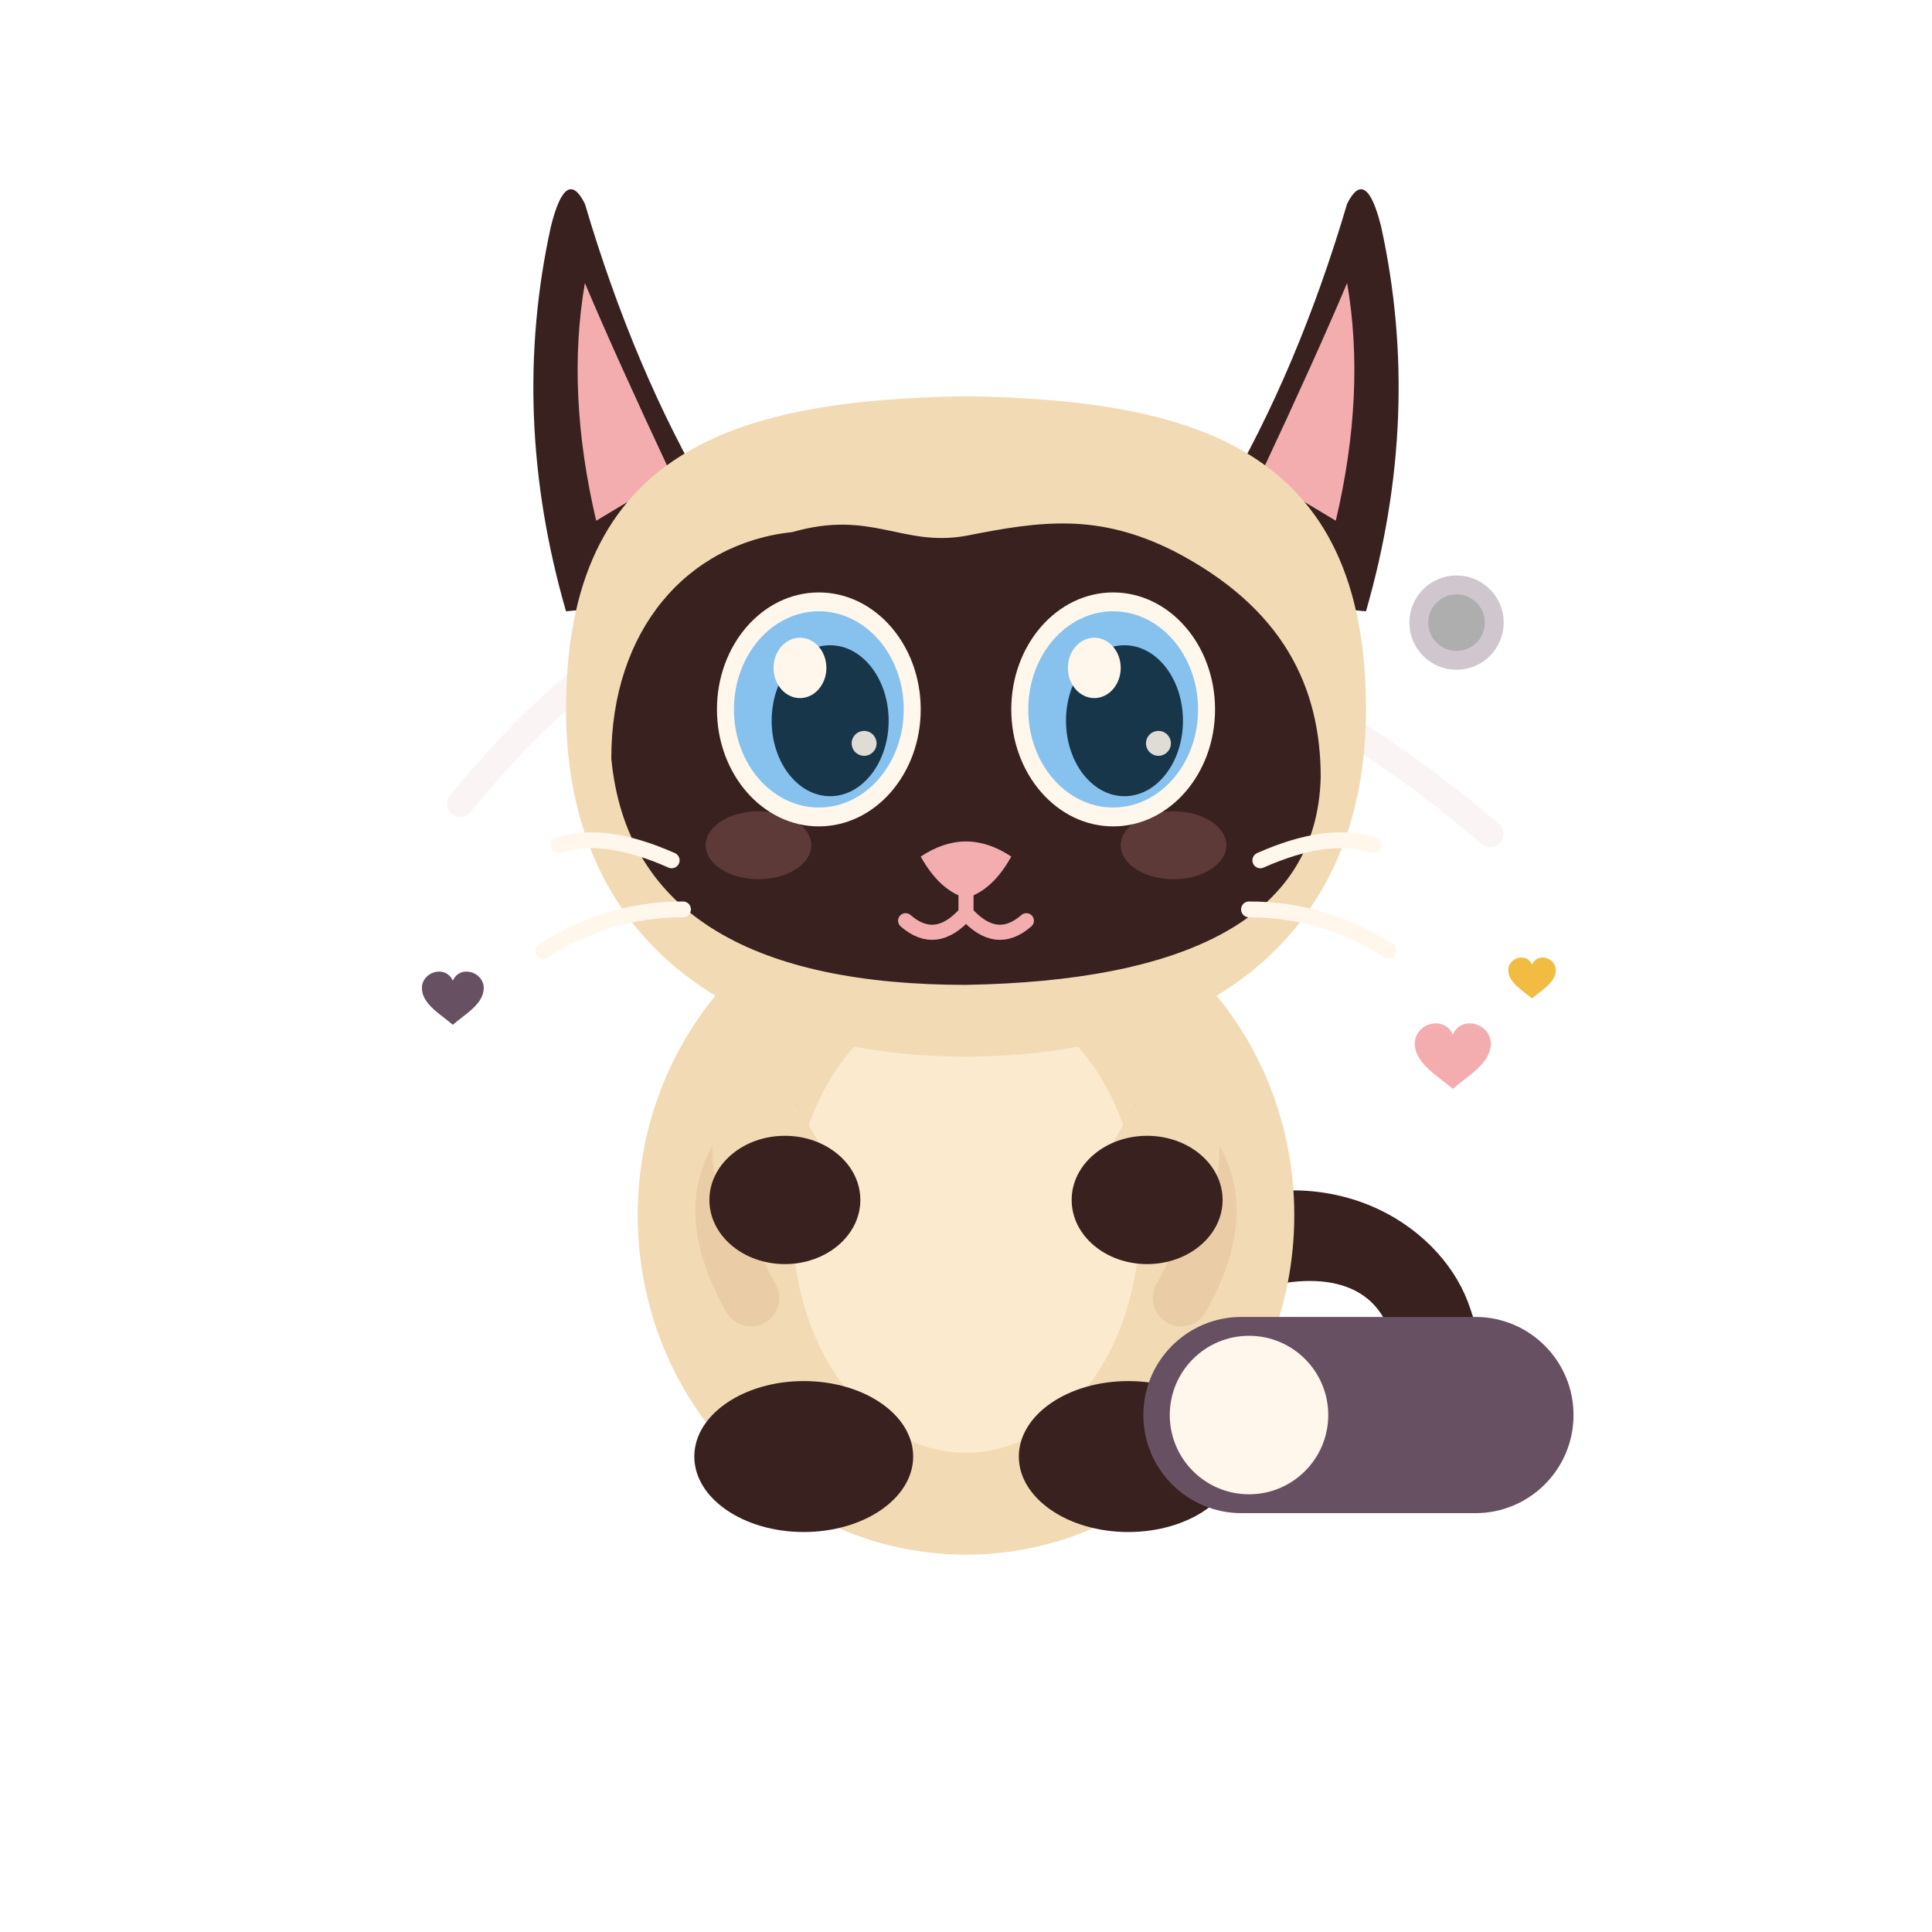
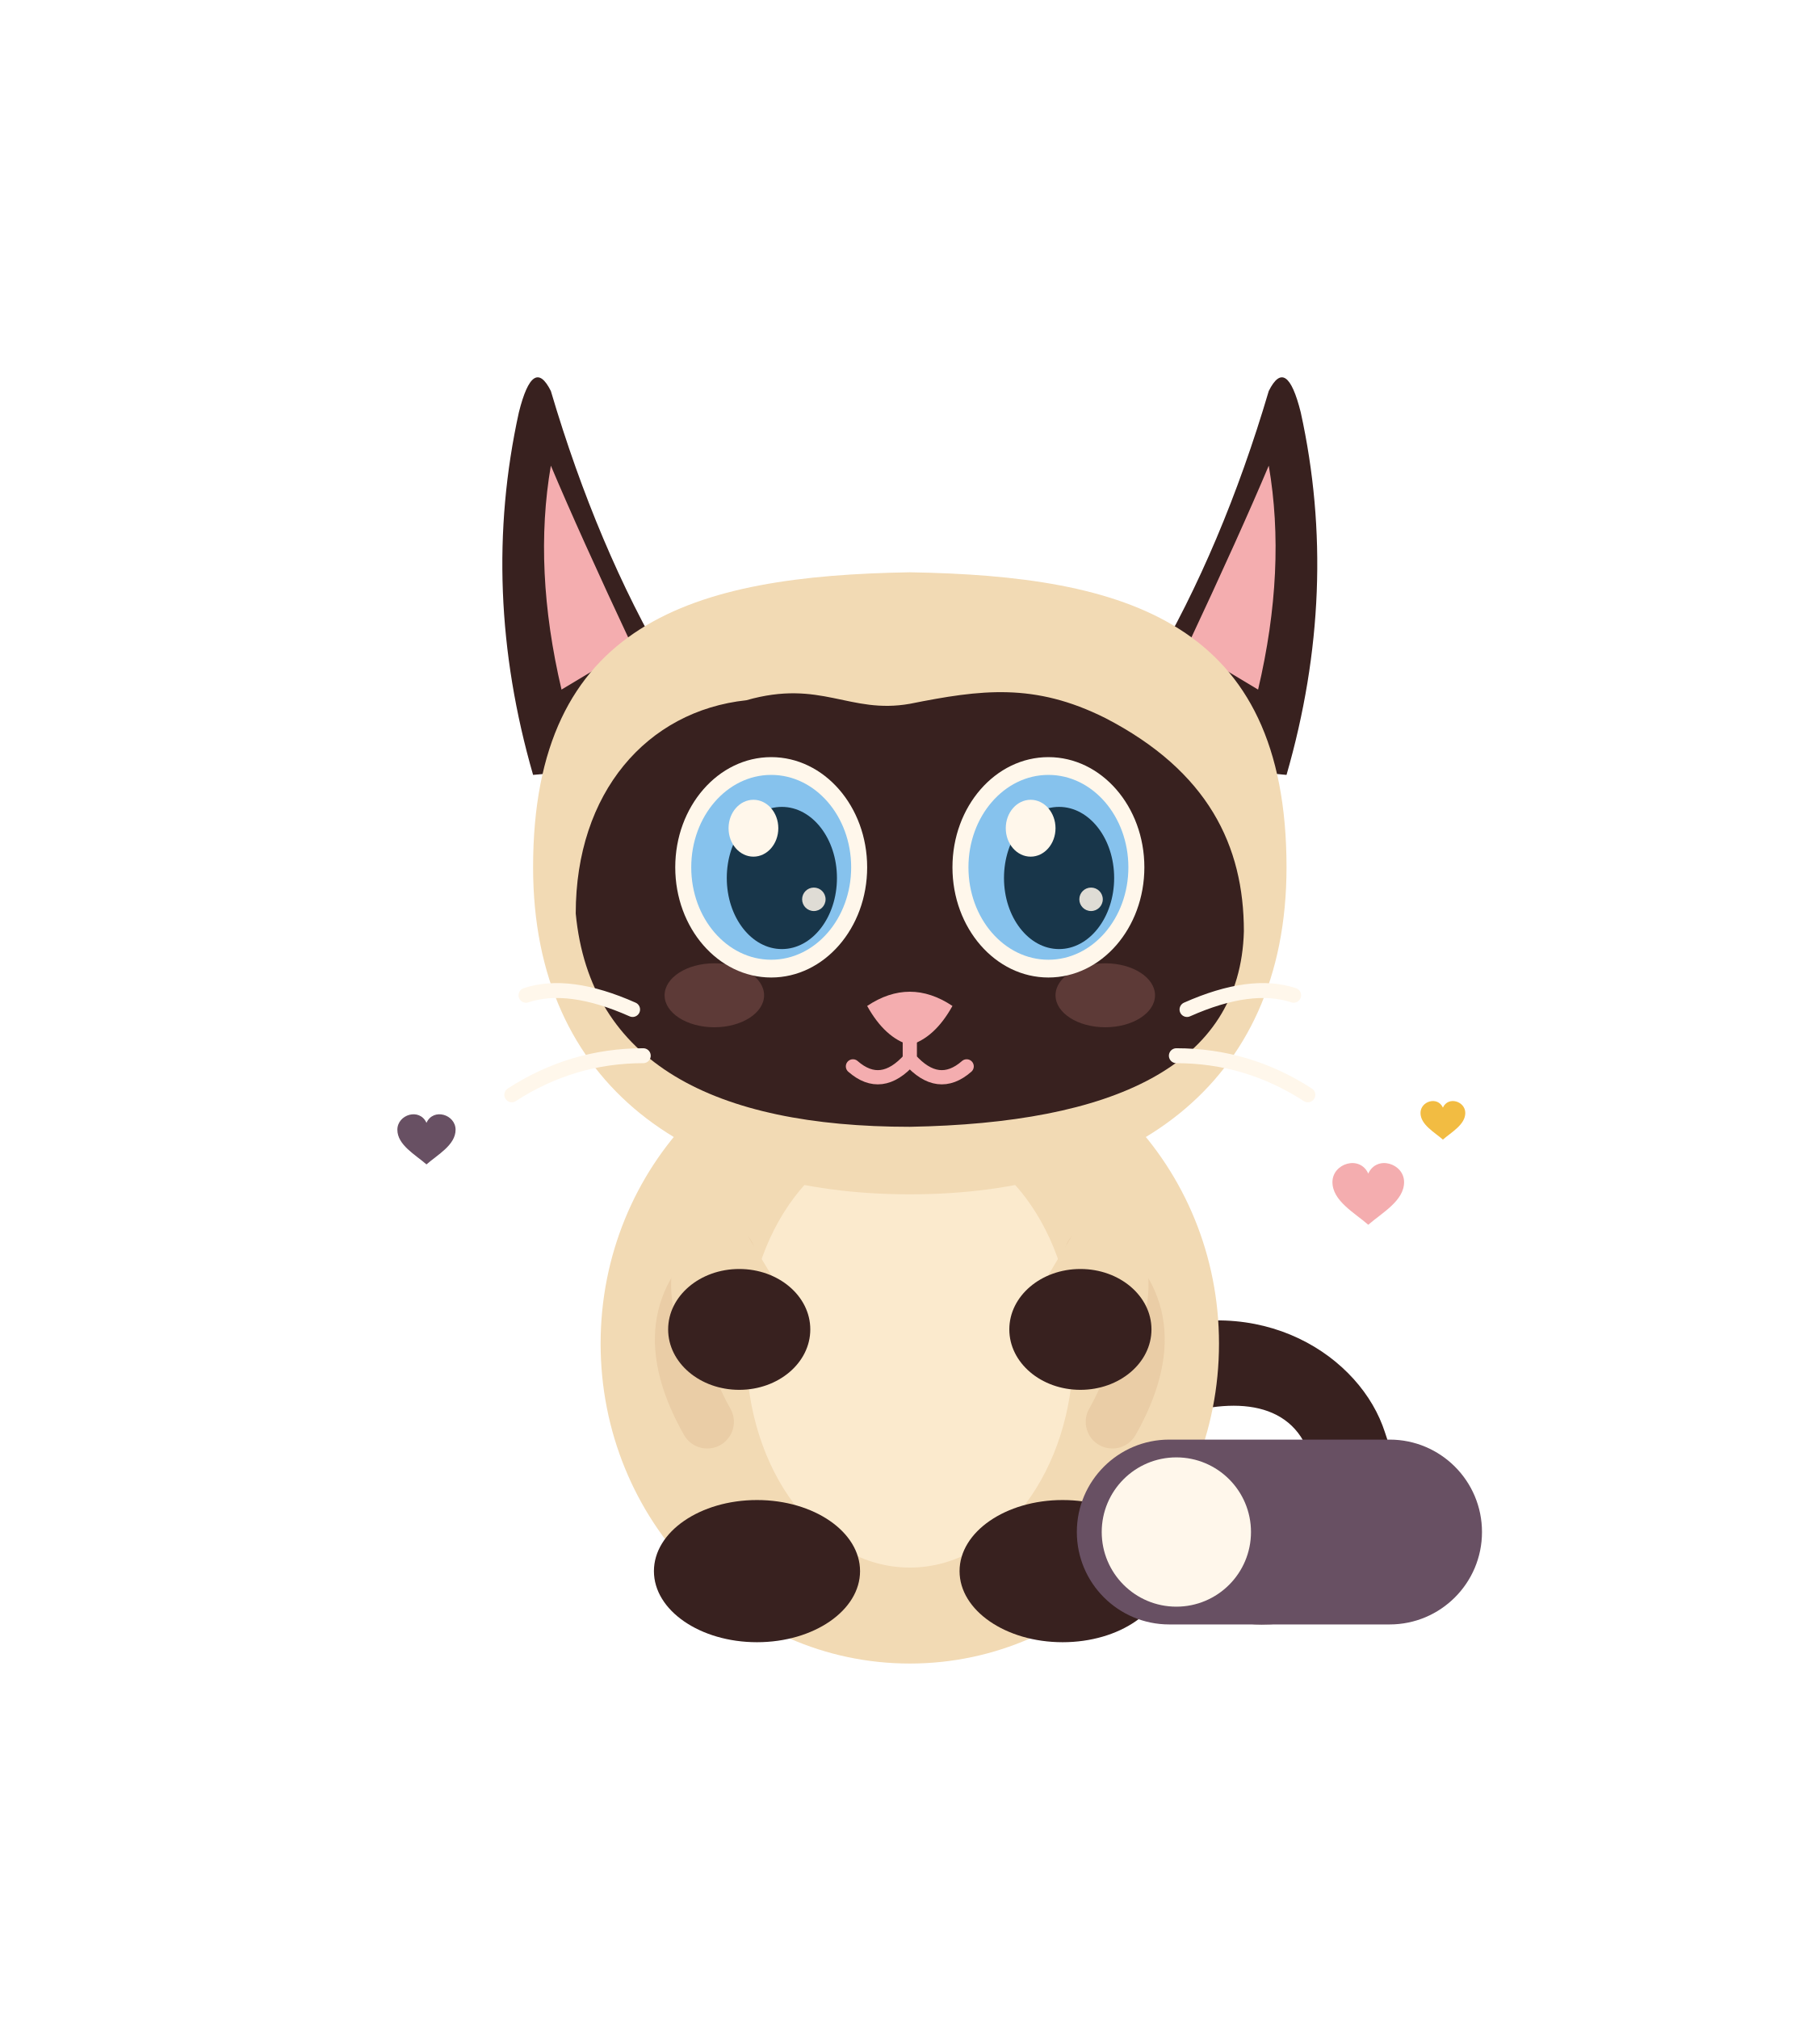
- <svg xmlns="http://www.w3.org/2000/svg" viewBox="0 0 512 512" width="512" height="512" role="img" aria-label="Nuit · Libido">
+ <svg xmlns="http://www.w3.org/2000/svg" viewBox="0 -56 512 568" width="512" height="568" role="img" aria-label="Nuit · Libido">
  <style>
+       /* Maison : les traits de décor abstrait lisent mal en petit sur fond sombre ; on garde étincelles et cœurs. */
+       #abstract-decor &gt; path:not([id]), #abstract-decor &gt; circle:not([id]) { display: none; }
+ 
      :root { color-scheme: dark; }
      #head-rig, #body-rig, #cat-rig, #tail, #ear-left, #ear-right, #arm-left, #arm-right,
      #broom-rig, #basket-rig, #fish-pop, #fish-rig, #coin-rig, #coin-sparkles,
      #envelope-rig, #heart-rig, #switch-knob, #switch-on, #stars-rig, #clean-sparkles,
      #decor-sparkle-1, #decor-sparkle-2, #decor-heart, #meow-mouth, #smile,
      #eyes-open, #eyes-sleepy { transform-box: view-box; }
      #head-rig { transform-origin: 256px 238px; animation: head-move 17s ease-in-out infinite; }
      #body-rig { transform-origin: 256px 352px; animation: breathe 17s ease-in-out infinite; }
      #cat-rig { transform-origin: 256px 350px; animation: cat-move 17s ease-in-out infinite; }
      #tail { transform-origin: 323px 337px; animation: tail-move 17s ease-in-out infinite; }
      #ear-left { transform-origin: 182px 142px; animation: ear-left-move 17s ease-in-out infinite; }
      #ear-right { transform-origin: 330px 142px; animation: ear-right-move 17s ease-in-out infinite; }
      #arm-left { transform-origin: 208px 295px; animation: paw-left-move 17s ease-in-out infinite; }
      #arm-right { transform-origin: 304px 295px; animation: paw-right-move 17s ease-in-out infinite; }
      #eyes-open { animation: open-eye 9.7s steps(1,end) infinite; }
      #eyes-sleepy { animation: closed-eye 9.7s steps(1,end) infinite; }
      #whiskers { transform-origin: 256px 235px; animation: whisker-twitch 5.3s ease-in-out infinite; }
      #nose { transform-origin: 256px 228px; animation: nose-twitch 7.1s ease-in-out infinite; }
      #decor-sparkle-1 { animation: independent-glimmer 5.7s ease-in-out infinite; }
      #decor-sparkle-2 { animation: independent-glimmer 4.3s ease-in-out infinite reverse; }
      #meow-mouth { animation: meow-face 17s steps(1,end) infinite; }
      #smile { animation: smile-face 17s steps(1,end) infinite; }
      @keyframes breathe {
        0%,12%,22%,34%,52%,68%,79%,100% { transform: scale(1); }
        7%,28%,60%,92% { transform: translateY(2px) scale(1.012,.988); }
        47% { transform: translateY(-3px) scale(1.05,.95); }
      }
      @keyframes open-eye {
        0%,14%,17.5%,38%,41%,73%,75.5%,100% {opacity:1;}
        14.5%,16.2%,38.5%,40.5%,73.5%,75% {opacity:0;}
      }
      @keyframes closed-eye {
        0%,14%,17.5%,38%,41%,73%,75.5%,100% {opacity:0;}
        14.5%,16.2%,38.5%,40.5%,73.5%,75% {opacity:1;}
      }
      @keyframes whisker-twitch {0%,20%,56%,86%,100% {transform:translateX(0);} 21% {transform:translateX(-2px);} 23% {transform:translateX(1px);} 58% {transform:translateX(1.6px);} 60% {transform:translateX(-1px);}}
      @keyframes nose-twitch {0%,38%,65%,100% {transform:translateY(0);} 40% {transform:translateY(2px);} 42% {transform:translateY(-1px);} 66% {transform:translateY(1px);} 69% {transform:translateY(0);}}
      @keyframes independent-glimmer {0%,100% {opacity:.35;} 33% {opacity:.9;} 67% {opacity:.55;}}
      @keyframes meow-face {0%,38%,43%,78%,83%,100% {opacity:0;} 39%,42%,79%,82% {opacity:1;} }
      @keyframes smile-face {0%,38%,43%,78%,83%,100% {opacity:1;} 39%,42%,79%,82% {opacity:0;} }
      @keyframes ear-left-move {0%,22%,28%,56%,60%,100% {transform:rotate(0deg);} 22.6% {transform:rotate(-17deg);} 23.4% {transform:rotate(5deg);} 24% {transform:rotate(-8deg);} 57% {transform:rotate(9deg);} 58.3% {transform:rotate(-5deg);} }
      @keyframes ear-right-move {0%,30%,34%,71%,74%,100% {transform:rotate(0deg);} 30.8% {transform:rotate(13deg);} 31.6% {transform:rotate(-6deg);} 32.5% {transform:rotate(4deg);} 71.8% {transform:rotate(-13deg);} 72.8% {transform:rotate(4deg);} }
      @media (prefers-reduced-motion: reduce) { * {animation: none !important;} }
    
       @keyframes head-move {0%,21%,100%{transform:rotate(0deg);} 24%{transform:rotate(-7deg);} 31%{transform:rotate(-11deg);} 37%{transform:rotate(0deg);} 49%{transform:rotate(8deg);} 57%{transform:rotate(-8deg);} 66%{transform:rotate(0deg);} }
       @keyframes cat-move {0%,34%,100%{transform:translateY(0) scale(1);} 39%{transform:translateY(-10px) scale(.97,1.06);} 43%{transform:translateY(3px) scale(1.04,.95);} 46%{transform:translate(0,0) scale(1);} }
       @keyframes tail-move {0%,28%,100%{transform:rotate(0deg);} 32%{transform:rotate(14deg);} 39%{transform:rotate(-17deg);} 56%{transform:rotate(22deg);} 63%{transform:rotate(-10deg);} 70%{transform:rotate(0deg);} }
       @keyframes paw-left-move {0%,32%,57%,100%{transform:rotate(0deg);} 36%{transform:translate(15px,-11px) rotate(-19deg);} 42%{transform:translate(24px,-18px) rotate(13deg);} 48%{transform:translate(12px,-9px) rotate(-12deg);} }
       @keyframes paw-right-move {0%,32%,61%,100%{transform:rotate(0deg);} 38%{transform:translate(17px,-12px) rotate(-22deg);} 43%{transform:translate(25px,-19px) rotate(11deg);} 50%{transform:translate(7px,-11px) rotate(-6deg);} }
       #switch-knob {animation: toggle 17s cubic-bezier(.22,.86,.28,1) infinite;}
       #switch-on {animation: switch-light 17s steps(1,end) infinite;}
       #heart-rig {animation: blush-hearts 17s ease-in-out infinite;}
       @keyframes toggle {0%,32%,63%,100%{transform:translateX(0);} 39%,53%{transform:translateX(60px);} 59%{transform:translateX(0);} }
       @keyframes switch-light {0%,37%,57%,100%{opacity:0;} 40%,54%{opacity:1;} }
       @keyframes blush-hearts {0%,40%,78%,100%{opacity:0; transform:translateY(8px) scale(.8);} 45%,60%{opacity:1; transform:translateY(-8px) scale(1);} 70%{opacity:.1; transform:translateY(-35px) scale(1.1);} }
    </style>
  <g id="abstract-decor">
    <path d="M122 213 Q183 138 250 154 Q328 164 395 221" stroke="#D98C9C" stroke-width="7" stroke-linecap="round" opacity=".10" fill="none" />
    <circle cx="386" cy="165" r="10" stroke="#685063" stroke-width="5" opacity=".32" />
    <path id="decor-heart" transform="translate(120 263) scale(0.39)" d="M0 22 C-8 15 -21 8 -21 -3 C-21 -14 -5 -19 0 -8 C5 -19 21 -14 21 -3 C21 8 8 15 0 22Z" fill="#685063" />
  </g>
  <g id="cat-rig">
    <g id="tail" class="tail">
      <path d="M317 321 C352 306 381 324 389 345 C403 383 382 401 355 401 C335 401 329 387 343 380 C363 377 374 364 368 352 C362 337 344 337 326 344Z" fill="#38211F" />
    </g>
    <g id="body-rig" class="body-rig">
      <ellipse cx="256" cy="322" rx="87" ry="90" fill="#F2DAB4" />
      <ellipse cx="256" cy="324" rx="46" ry="61" fill="#FFF0D7" opacity=".72" />
      <path d="M205 297 Q182 314 199 344" stroke="#E4C49C" stroke-width="15" stroke-linecap="round" fill="none" opacity=".6" />
      <path d="M307 297 Q330 314 313 344" stroke="#E4C49C" stroke-width="15" stroke-linecap="round" fill="none" opacity=".6" />
    </g>
    <g id="feet">
      <ellipse cx="213" cy="386" rx="29" ry="20" fill="#38211F" />
      <ellipse cx="299" cy="386" rx="29" ry="20" fill="#38211F" />
    </g>
    <g id="arms">
      <g id="arm-left" class="arm-left">
        <path d="M193 289 Q183 308 197 330 Q201 337 218 330 Q232 323 219 306 L207 286Z" fill="#F2DAB4" />
        <ellipse cx="208" cy="318" rx="20" ry="17" fill="#38211F" />
      </g>
      <g id="arm-right" class="arm-right">
        <path d="M319 289 Q329 308 315 330 Q311 337 294 330 Q280 323 293 306 L305 286Z" fill="#F2DAB4" />
        <ellipse cx="304" cy="318" rx="20" ry="17" fill="#38211F" />
      </g>
    </g>
    <g id="head-rig" class="head-rig">
      <g id="ear-left" class="ear-left">
        <path d="M188 132 Q168 98 155 54 Q150 44 146 60 Q135 110 150 162 L194 158Z" fill="#38211F" />
        <path d="M178 126 Q163 94 155 75 Q150 104 158 138Z" fill="#F4ADAF" />
      </g>
      <g id="ear-right" class="ear-right">
        <path d="M324 132 Q344 98 357 54 Q362 44 366 60 Q377 110 362 162 L318 158Z" fill="#38211F" />
        <path d="M334 126 Q349 94 357 75 Q362 104 354 138Z" fill="#F4ADAF" />
      </g>
      <path d="M150 188 C150 119 195 106 256 105 C317 106 362 119 362 188 C362 250 317 280 256 280 C195 280 150 250 150 188Z" fill="#F2DAB4" />
      <path d="M162 201 C162 167 182 144 210 141 C231 135 239 145 256 142 C276 138 291 136 311 146 C340 161 350 182 350 206 C349 244 313 260 256 261 C201 261 166 243 162 201Z" fill="#38211F" />
      <ellipse cx="201" cy="224" rx="14" ry="9" fill="#67413E" opacity=".77" />
      <ellipse cx="311" cy="224" rx="14" ry="9" fill="#67413E" opacity=".77" />
      <g id="eyes-open" opacity="1">
        <g class="eye" transform="translate(217 188)">
          <ellipse rx="27" ry="31" fill="#FFF7EB" />
          <ellipse rx="22.5" ry="26" fill="#86C2ED" />
          <ellipse cx="3" cy="3" rx="15.5" ry="20" fill="#18364A" />
          <ellipse cx="-5" cy="-11" rx="7" ry="8" fill="#FFF7EB" />
          <circle cx="12" cy="9" r="3.3" fill="#FFF7EB" opacity=".86" />
        </g>
        <g class="eye" transform="translate(295 188)">
          <ellipse rx="27" ry="31" fill="#FFF7EB" />
          <ellipse rx="22.5" ry="26" fill="#86C2ED" />
          <ellipse cx="3" cy="3" rx="15.5" ry="20" fill="#18364A" />
          <ellipse cx="-5" cy="-11" rx="7" ry="8" fill="#FFF7EB" />
          <circle cx="12" cy="9" r="3.3" fill="#FFF7EB" opacity=".86" />
        </g>
      </g>
      <g id="eyes-sleepy" opacity="0">
        <path d="M192 192 Q215 215 240 191" stroke="#FFF7EB" stroke-width="7" stroke-linecap="round" fill="none" />
        <path d="M272 191 Q297 215 320 192" stroke="#FFF7EB" stroke-width="7" stroke-linecap="round" fill="none" />
      </g>
      <g id="nose">
        <path d="M244 227 Q256 219 268 227 Q263 236 256 238 Q249 236 244 227Z" fill="#F4ADAF" />
      </g>
      <g id="smile" opacity="1">
        <path d="M256 237 V242 M256 242 Q248 251 240 244 M256 242 Q264 251 272 244" stroke="#F4ADAF" stroke-width="4" stroke-linecap="round" fill="none" />
      </g>
      <g id="meow-mouth" opacity="0">
        <ellipse cx="256" cy="249" rx="11" ry="13" fill="#8C4F56" />
        <path d="M251 257 Q256 251 261 257" stroke="#F4ADAF" stroke-width="4" stroke-linecap="round" fill="none" />
      </g>
      <g id="whiskers" fill="none" stroke="#FFF7EB" stroke-linecap="round" stroke-width="4.2">
        <path d="M178 228 Q160 220 148 224 M181 241 Q161 241 144 252 M334 228 Q352 220 364 224 M331 241 Q351 241 368 252" />
      </g>
    </g>
  </g>
  <g id="scene-prop">
    <g id="switch-rig">
      <rect x="303" y="349" width="114" height="52" rx="26" fill="#685063" />
      <rect id="switch-on" x="305" y="351" width="110" height="48" rx="24" fill="#8DBBE0" opacity="0" />
      <circle id="switch-knob" cx="331" cy="375" r="21" fill="#FFF7EB" />
    </g>
    <g id="heart-rig">
      <path transform="translate(385 278) scale(0.48)" d="M0 22 C-8 15 -21 8 -21 -3 C-21 -14 -5 -19 0 -8 C5 -19 21 -14 21 -3 C21 8 8 15 0 22Z" fill="#F4ADAF" />
      <path transform="translate(406 258) scale(0.3)" d="M0 22 C-8 15 -21 8 -21 -3 C-21 -14 -5 -19 0 -8 C5 -19 21 -14 21 -3 C21 8 8 15 0 22Z" fill="#F2BC42" />
    </g>
  </g>
</svg>
